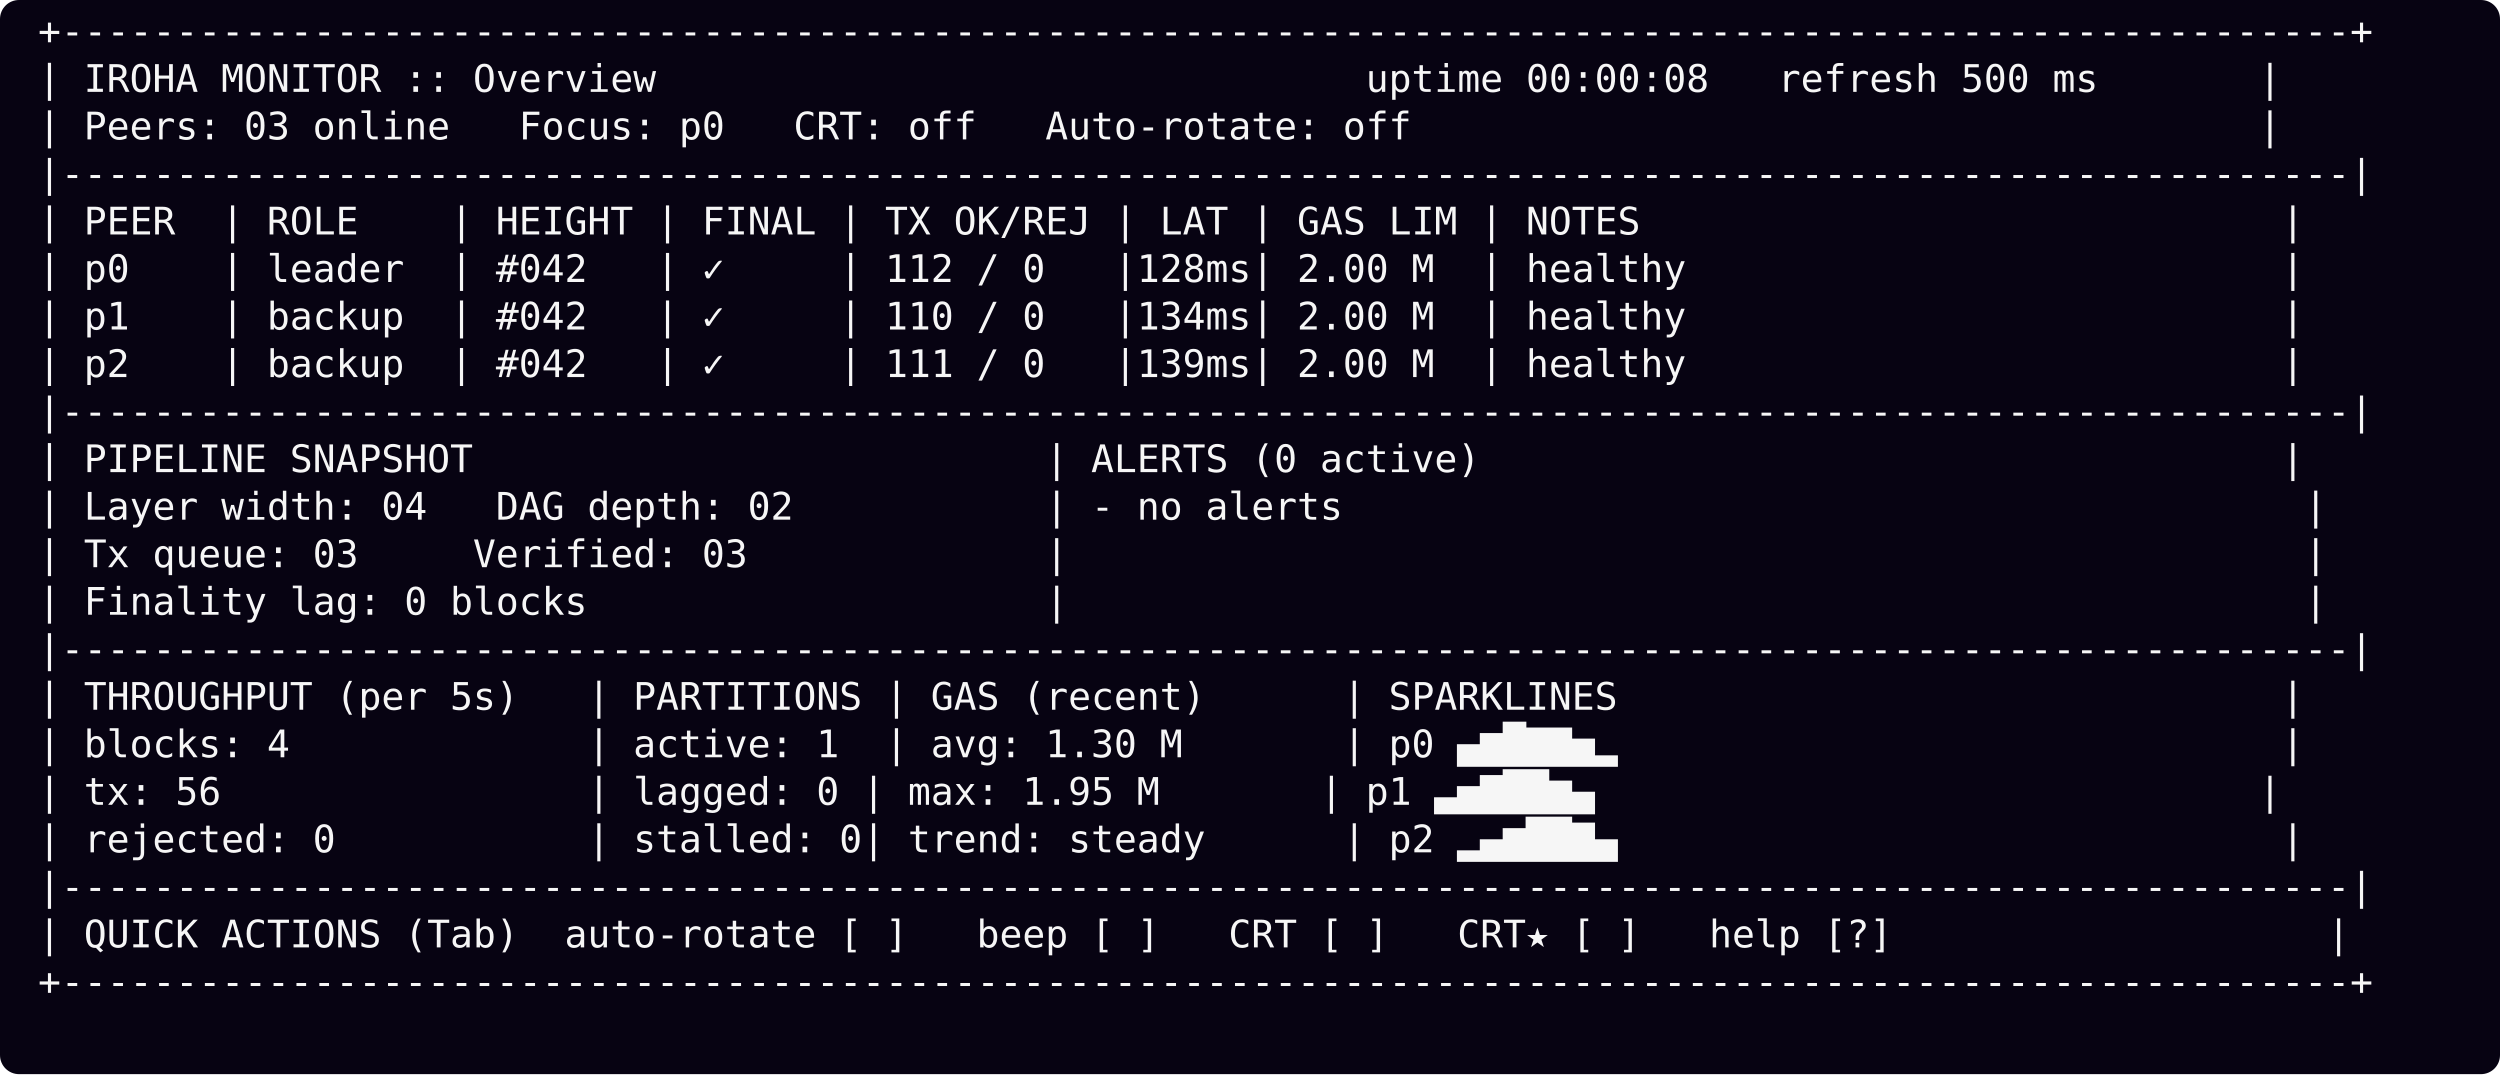
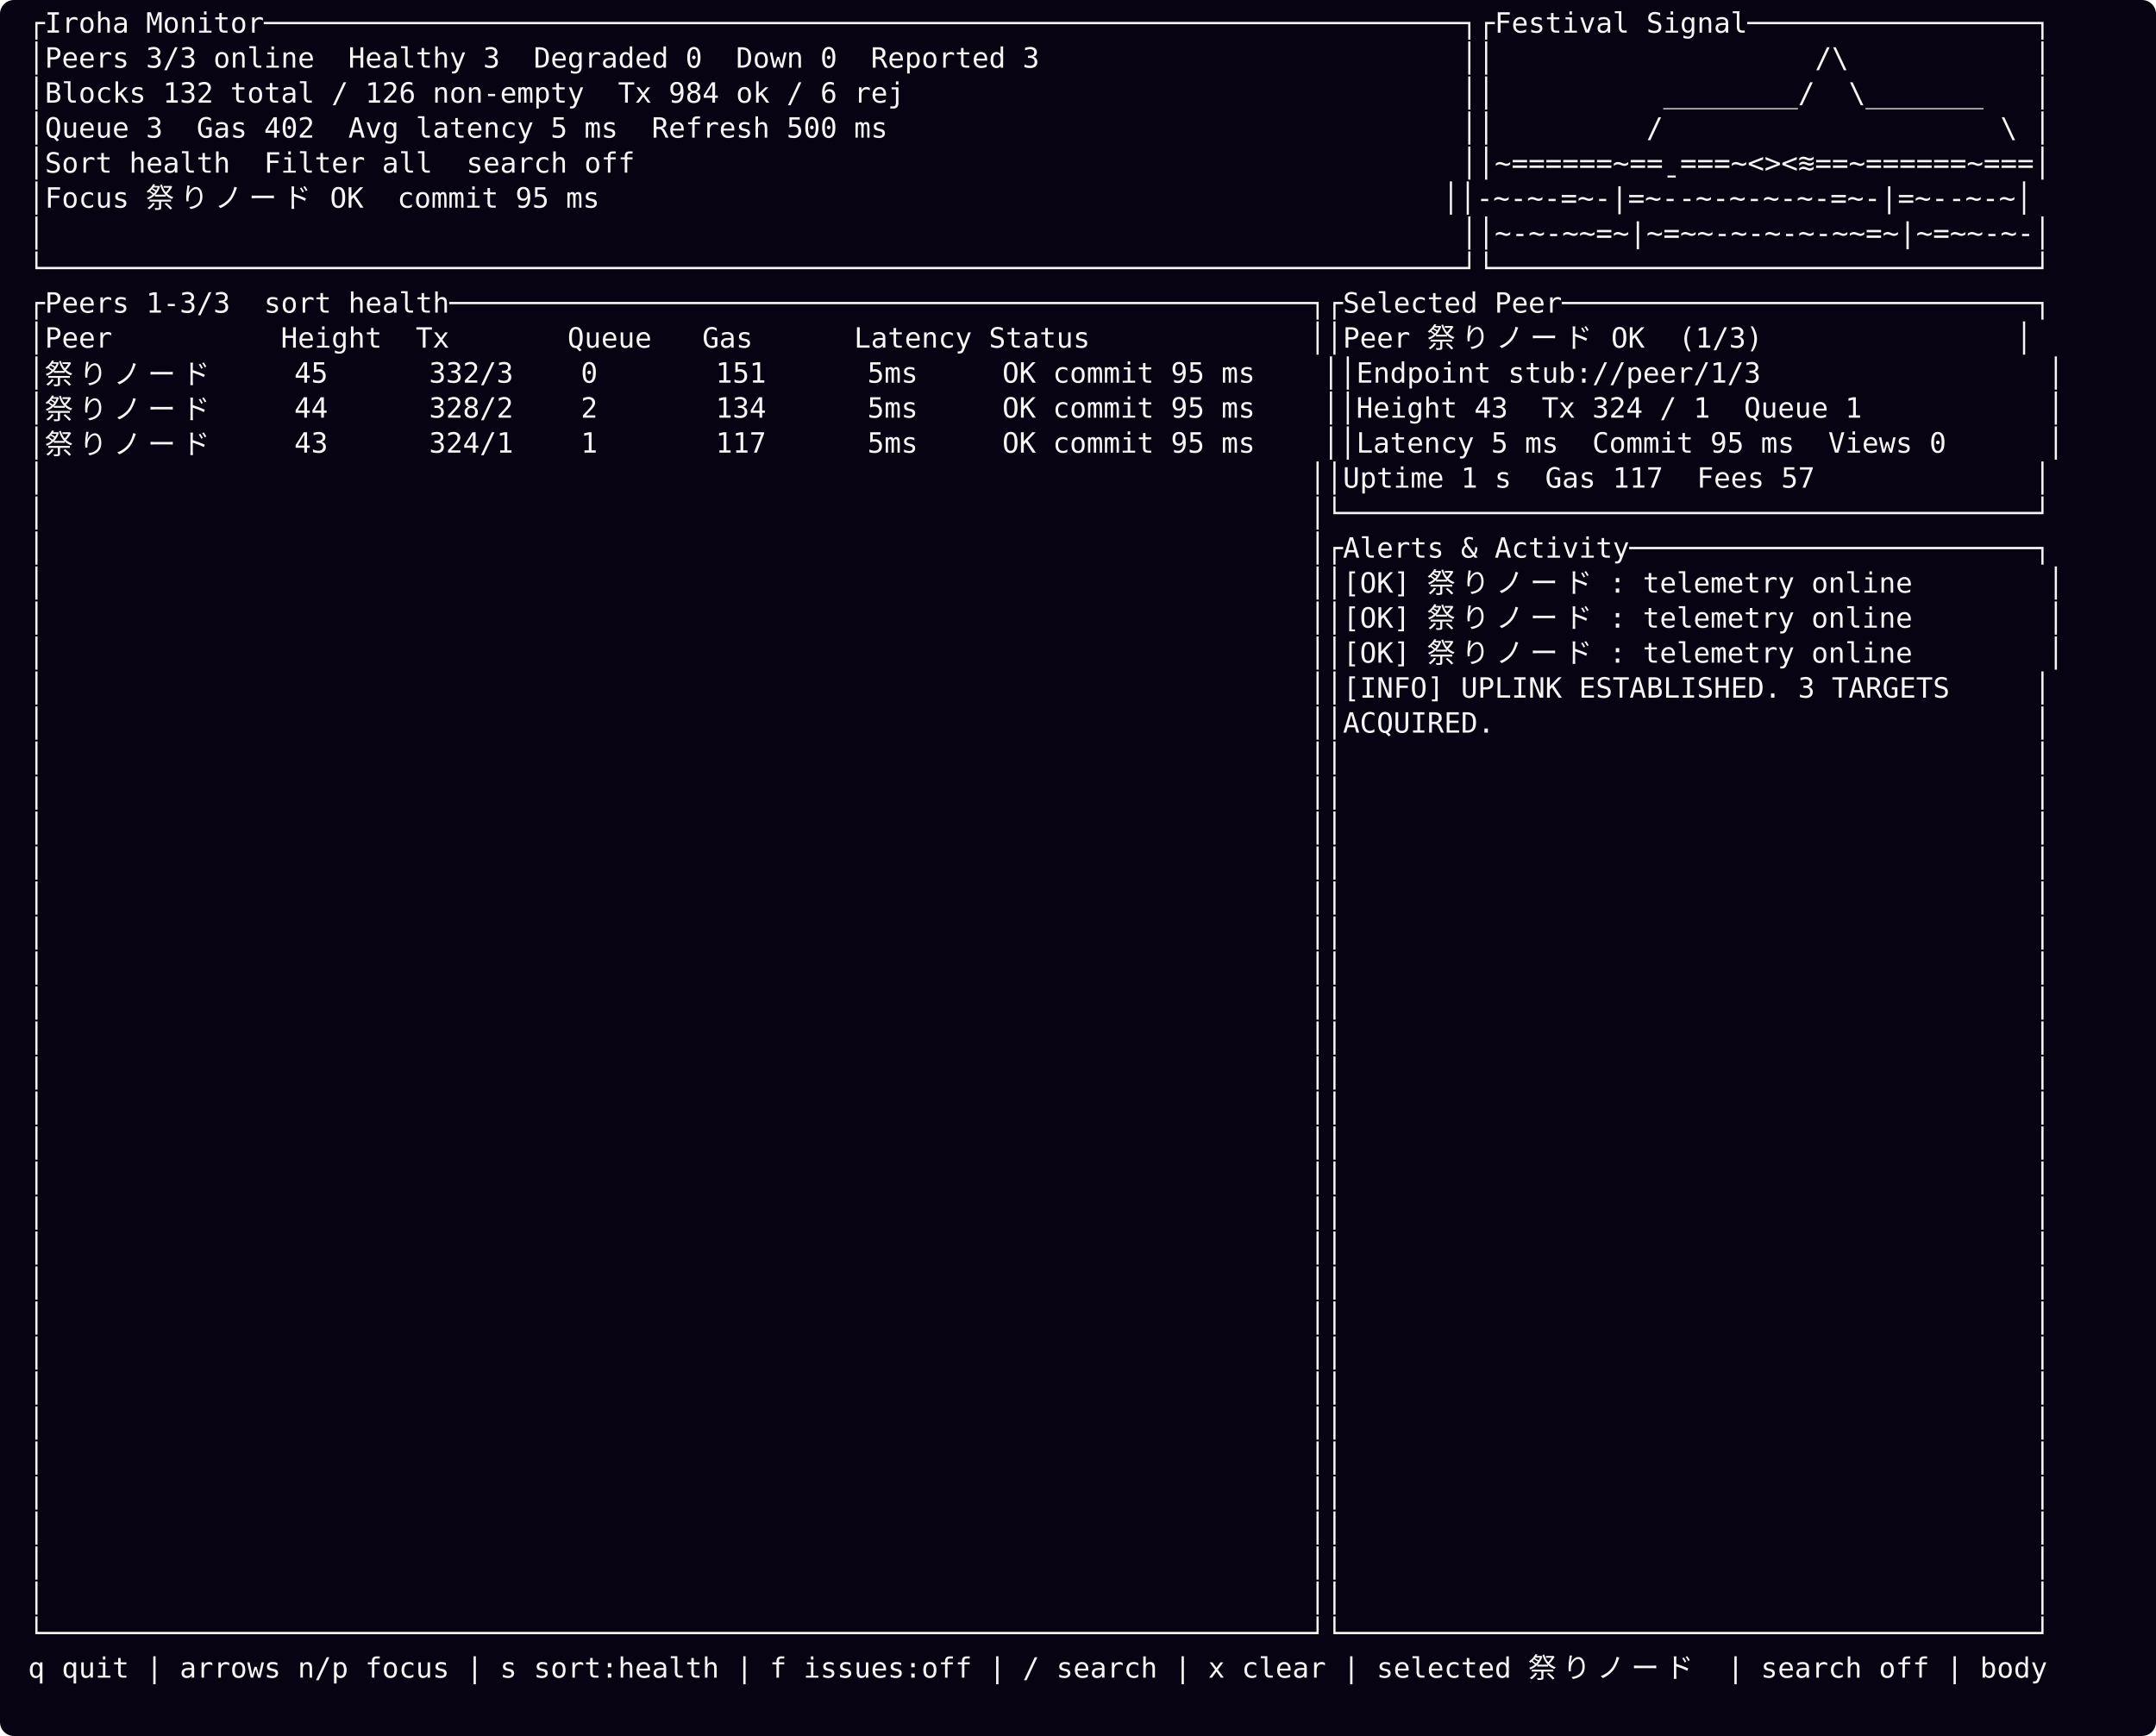
- <svg xmlns="http://www.w3.org/2000/svg" width="789" height="339" viewBox="0 0 789 339">
+ <svg xmlns="http://www.w3.org/2000/svg" width="924" height="744" viewBox="0 0 924 744">
  <defs />
  <rect width="100%" height="100%" fill="#070312" rx="6" />
  <g font-family="'JetBrains Mono','Fira Code','Menlo',monospace" font-size="12" fill="#f6f6f6" xml:space="preserve">
-     <text x="12" y="14">+----------------------------------------------------------------------------------------------------+</text>
-     <text x="12" y="29">| IROHA MONITOR :: Overview                               uptime 00:00:08   refresh 500 ms       |</text>
-     <text x="12" y="44">| Peers: 03 online   Focus: p0   CRT: off   Auto-rotate: off                                     |</text>
-     <text x="12" y="59">|----------------------------------------------------------------------------------------------------|</text>
-     <text x="12" y="74">| PEER  | ROLE    | HEIGHT | FINAL | TX OK/REJ | LAT | GAS LIM | NOTES                            |</text>
-     <text x="12" y="89">| p0    | leader  | #042   | ✓     | 112 / 0   |128ms| 2.00 M  | healthy                          |</text>
-     <text x="12" y="104">| p1    | backup  | #042   | ✓     | 110 / 0   |134ms| 2.00 M  | healthy                          |</text>
-     <text x="12" y="119">| p2    | backup  | #042   | ✓     | 111 / 0   |139ms| 2.00 M  | healthy                          |</text>
-     <text x="12" y="134">|----------------------------------------------------------------------------------------------------|</text>
-     <text x="12" y="149">| PIPELINE SNAPSHOT                         | ALERTS (0 active)                                   |</text>
-     <text x="12" y="164">| Layer width: 04   DAG depth: 02           | - no alerts                                          |</text>
-     <text x="12" y="179">| Tx queue: 03     Verified: 03             |                                                      |</text>
-     <text x="12" y="194">| Finality lag: 0 blocks                    |                                                      |</text>
-     <text x="12" y="209">|----------------------------------------------------------------------------------------------------|</text>
-     <text x="12" y="224">| THROUGHPUT (per 5s)   | PARTITIONS | GAS (recent)      | SPARKLINES                             |</text>
-     <text x="12" y="239">| blocks: 4             | active: 1  | avg: 1.30 M       | p0 ▄▆█▇▇▅▂                             |</text>
-     <text x="12" y="254">| tx: 56                | lagged: 0 | max: 1.95 M       | p1 ▃▅▇██▆▄                             |</text>
-     <text x="12" y="269">| rejected: 0           | stalled: 0| trend: steady      | p2 ▂▄▆██▇▄                             |</text>
-     <text x="12" y="284">|----------------------------------------------------------------------------------------------------|</text>
-     <text x="12" y="299">| QUICK ACTIONS (Tab)  auto-rotate [ ]   beep [ ]   CRT [ ]   CRT★ [ ]   help [?]                   |</text>
-     <text x="12" y="314">+----------------------------------------------------------------------------------------------------+</text>
+     <text x="12" y="14">┌Iroha Monitor───────────────────────────────────────────────────────────────────────┐┌Festival Signal─────────────────┐</text>
+     <text x="12" y="29">│Peers 3/3 online  Healthy 3  Degraded 0  Down 0  Reported 3                         ││                   /\           │</text>
+     <text x="12" y="44">│Blocks 132 total / 126 non-empty  Tx 984 ok / 6 rej                                 ││          ________/  \_______   │</text>
+     <text x="12" y="59">│Queue 3  Gas 402  Avg latency 5 ms  Refresh 500 ms                                  ││         /                    \ │</text>
+     <text x="12" y="74">│Sort health  Filter all  search off                                                 ││~======~==ˍ===~&lt;&gt;&lt;≋==~======~===│</text>
+     <text x="12" y="89">│Focus 祭 り ノ ー ド   OK  commit 95 ms                                                  ││-~-~-=~-|=~--~-~-~-~-=~-|=~--~-~│</text>
+     <text x="12" y="104">│                                                                                    ││~-~-~~=~|~=~~-~-~-~-~~=~|~=~~-~-│</text>
+     <text x="12" y="119">└────────────────────────────────────────────────────────────────────────────────────┘└────────────────────────────────┘</text>
+     <text x="12" y="134">┌Peers 1-3/3  sort health───────────────────────────────────────────────────┐┌Selected Peer────────────────────────────┐</text>
+     <text x="12" y="149">│Peer          Height  Tx       Queue   Gas      Latency Status             ││Peer 祭 り ノ ー ド   OK  (1/3)               │</text>
+     <text x="12" y="164">│祭 り ノ ー ド     45      332/3    0       151      5ms     OK commit 95 ms    ││Endpoint stub://peer/1/3                 │</text>
+     <text x="12" y="179">│祭 り ノ ー ド     44      328/2    2       134      5ms     OK commit 95 ms    ││Height 43  Tx 324 / 1  Queue 1           │</text>
+     <text x="12" y="194">│祭 り ノ ー ド     43      324/1    1       117      5ms     OK commit 95 ms    ││Latency 5 ms  Commit 95 ms  Views 0      │</text>
+     <text x="12" y="209">│                                                                           ││Uptime 1 s  Gas 117  Fees 57             │</text>
+     <text x="12" y="224">│                                                                           │└─────────────────────────────────────────┘</text>
+     <text x="12" y="239">│                                                                           │┌Alerts &amp; Activity────────────────────────┐</text>
+     <text x="12" y="254">│                                                                           ││[OK] 祭 り ノ ー ド : telemetry online        │</text>
+     <text x="12" y="269">│                                                                           ││[OK] 祭 り ノ ー ド : telemetry online        │</text>
+     <text x="12" y="284">│                                                                           ││[OK] 祭 り ノ ー ド : telemetry online        │</text>
+     <text x="12" y="299">│                                                                           ││[INFO] UPLINK ESTABLISHED. 3 TARGETS     │</text>
+     <text x="12" y="314">│                                                                           ││ACQUIRED.                                │</text>
+     <text x="12" y="329">│                                                                           ││                                         │</text>
+     <text x="12" y="344">│                                                                           ││                                         │</text>
+     <text x="12" y="359">│                                                                           ││                                         │</text>
+     <text x="12" y="374">│                                                                           ││                                         │</text>
+     <text x="12" y="389">│                                                                           ││                                         │</text>
+     <text x="12" y="404">│                                                                           ││                                         │</text>
+     <text x="12" y="419">│                                                                           ││                                         │</text>
+     <text x="12" y="434">│                                                                           ││                                         │</text>
+     <text x="12" y="449">│                                                                           ││                                         │</text>
+     <text x="12" y="464">│                                                                           ││                                         │</text>
+     <text x="12" y="479">│                                                                           ││                                         │</text>
+     <text x="12" y="494">│                                                                           ││                                         │</text>
+     <text x="12" y="509">│                                                                           ││                                         │</text>
+     <text x="12" y="524">│                                                                           ││                                         │</text>
+     <text x="12" y="539">│                                                                           ││                                         │</text>
+     <text x="12" y="554">│                                                                           ││                                         │</text>
+     <text x="12" y="569">│                                                                           ││                                         │</text>
+     <text x="12" y="584">│                                                                           ││                                         │</text>
+     <text x="12" y="599">│                                                                           ││                                         │</text>
+     <text x="12" y="614">│                                                                           ││                                         │</text>
+     <text x="12" y="629">│                                                                           ││                                         │</text>
+     <text x="12" y="644">│                                                                           ││                                         │</text>
+     <text x="12" y="659">│                                                                           ││                                         │</text>
+     <text x="12" y="674">│                                                                           ││                                         │</text>
+     <text x="12" y="689">│                                                                           ││                                         │</text>
+     <text x="12" y="704">└───────────────────────────────────────────────────────────────────────────┘└─────────────────────────────────────────┘</text>
+     <text x="12" y="719">q quit | arrows n/p focus | s sort:health | f issues:off | / search | x clear | selected 祭 り ノ ー ド  | search off | body</text>
  </g>
</svg>
